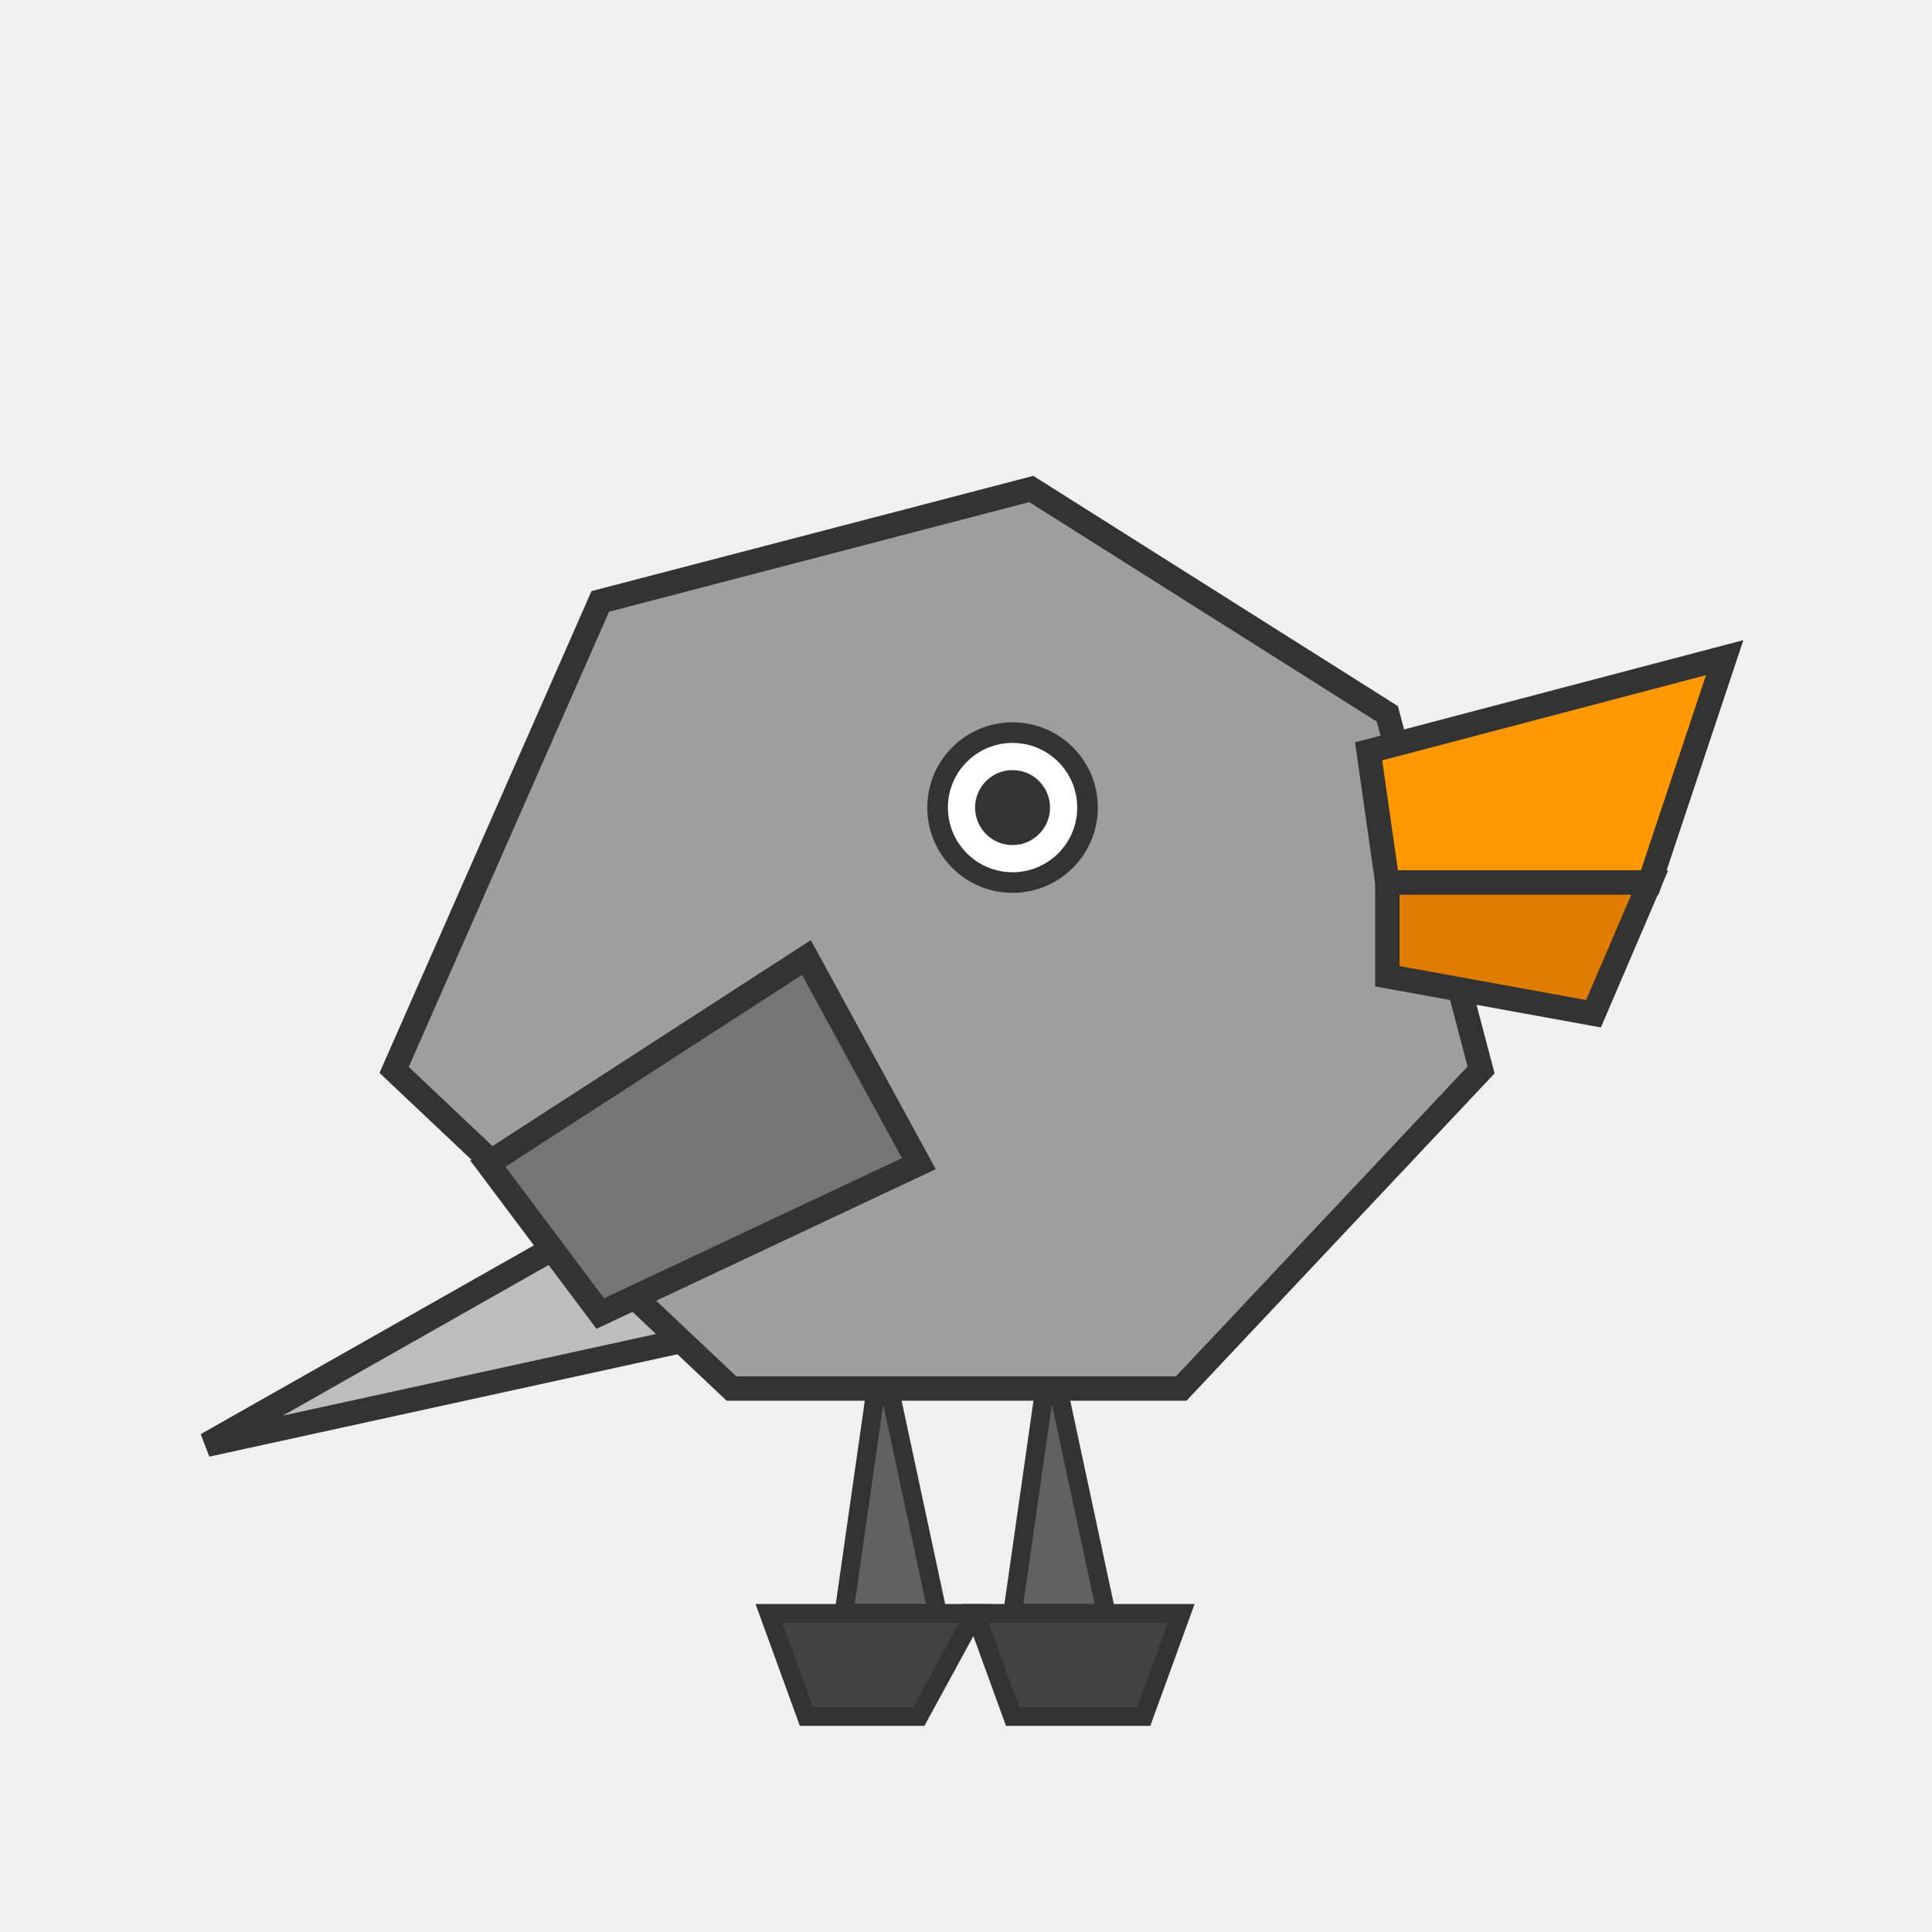
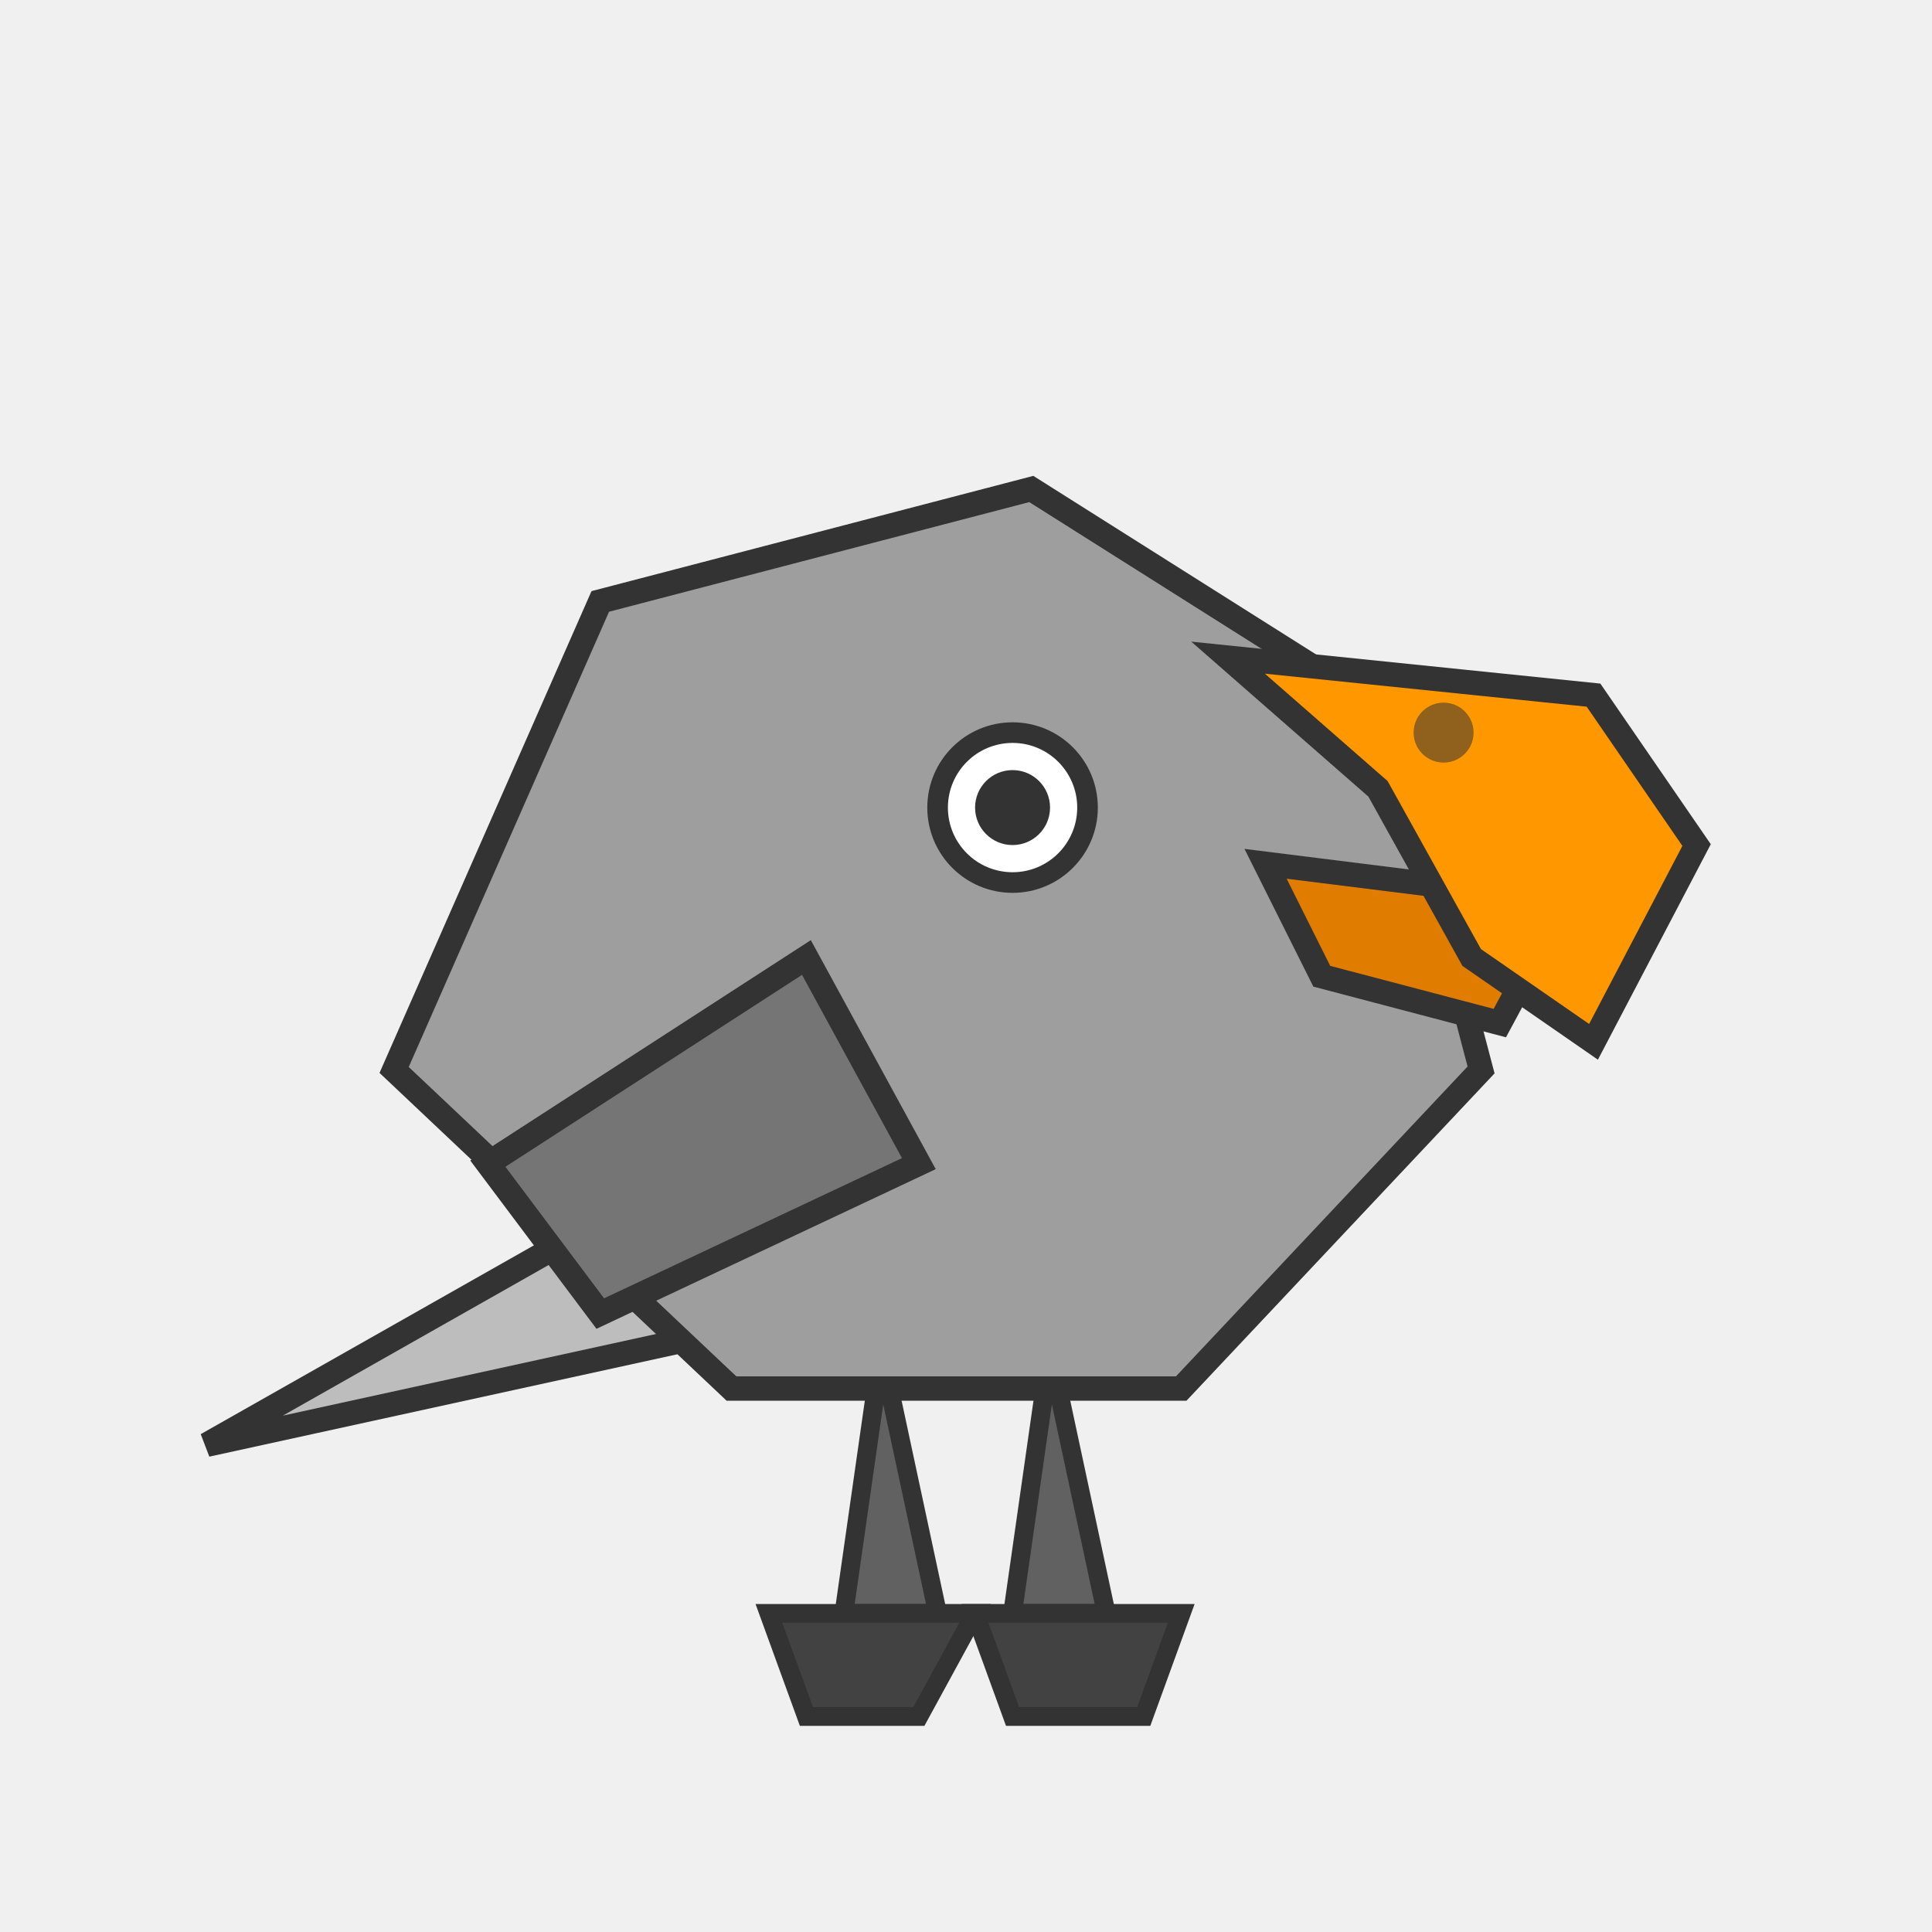
<svg xmlns="http://www.w3.org/2000/svg" viewBox="0 0 200 200" width="200" height="200" role="img" aria-labelledby="polychat-logo-title">
  <g transform="translate(2 6) scale(0.97)">
    <g transform="translate(0.00 0.00) rotate(0.000 100 172) translate(100 172) scale(1.000 1.000) translate(-100 -172)">
      <g transform="rotate(0.000 78 112)">
        <path d="M80 114 20 148 84 134Z" fill="#BDBDBD" stroke="#333333" stroke-width="2.6" stroke-linejoin="miter" />
      </g>
      <path d="M92 138 88 166 98 166Z" fill="#616161" stroke="#333333" stroke-width="2" stroke-linejoin="miter" />
      <path d="M110 138 106 166 116 166Z" fill="#616161" stroke="#333333" stroke-width="2" stroke-linejoin="miter" />
      <path d="M80 166 102 166 96 177 84 177Z" fill="#424242" stroke="#333333" stroke-width="2" stroke-linejoin="miter" />
      <path d="M102 166 124 166 120 177 106 177Z" fill="#424242" stroke="#333333" stroke-width="2" stroke-linejoin="miter" />
      <path d="M40 108 62 58 108 46 146 70 156 108 124 142 76 142Z" fill="#9E9E9E" stroke="#333333" stroke-width="2.6" stroke-linejoin="miter" />
-       <path d="M144 74 182 64 174 88 146 88Z" fill="#FF9800" stroke="#333333" stroke-width="2.6" stroke-linejoin="miter" />
-       <g transform="rotate(0.000 148 88)">
-         <path d="M146 88 174 88 168 102 146 98Z" fill="#E07C00" stroke="#333333" stroke-width="2.6" stroke-linejoin="miter" />
+       <g transform="rotate(0.000 144 86)">
+         <path d="M133 86 165 90 158 103 139 98Z" fill="#E07C00" stroke="#333333" stroke-width="2.6" stroke-linejoin="miter" />
      </g>
+       <path d="M129 64 168 68 179 84 168 105 155 96 145 78Z" fill="#FF9800" stroke="#333333" stroke-width="2.6" stroke-linejoin="miter" />
+       <circle cx="152" cy="72" r="3.2" fill="#333333" opacity="0.55" />
      <g transform="translate(106 80) scale(1 1.000) translate(-106 -80)">
        <circle cx="106" cy="80" r="8" fill="#FFFFFF" stroke="#333333" stroke-width="2.2" />
        <circle cx="106.0" cy="80.0" r="4.0" fill="#333333" />
      </g>
      <g transform="rotate(0.000 86 100)">
        <path d="M84 96 50 118 62 134 96 118Z" fill="#757575" stroke="#333333" stroke-width="2.6" stroke-linejoin="miter" />
      </g>
    </g>
  </g>
</svg>
